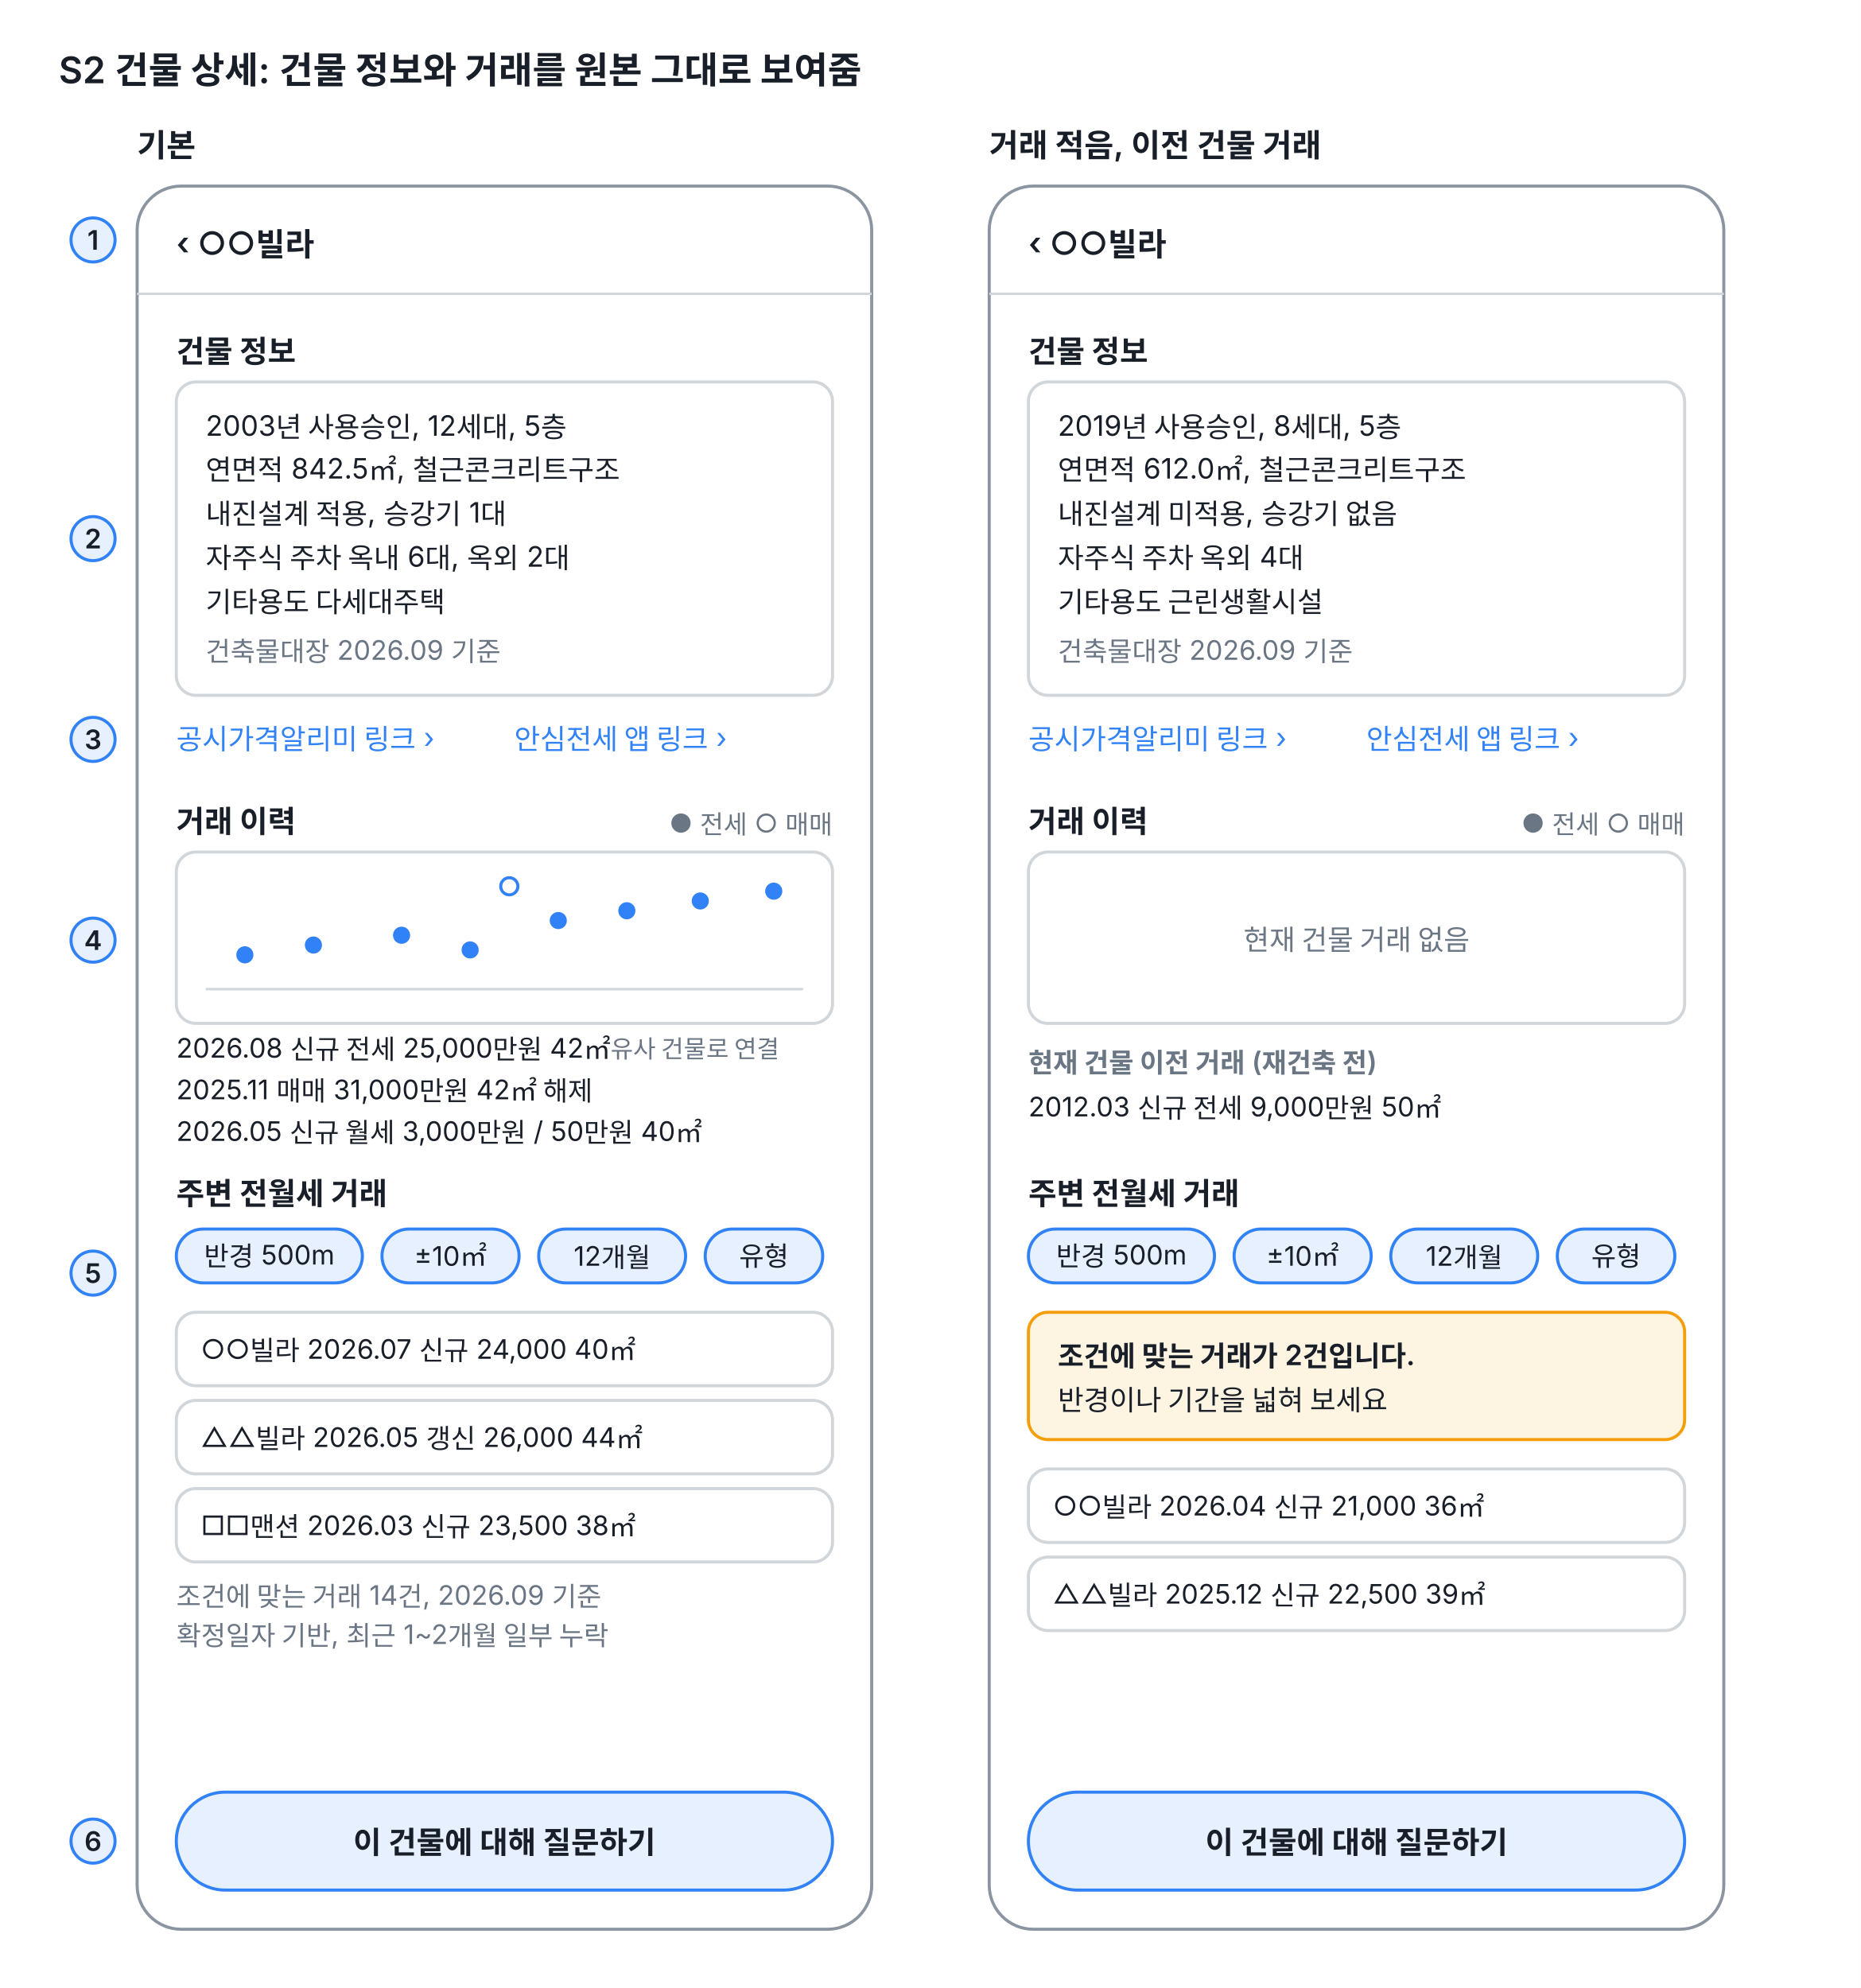
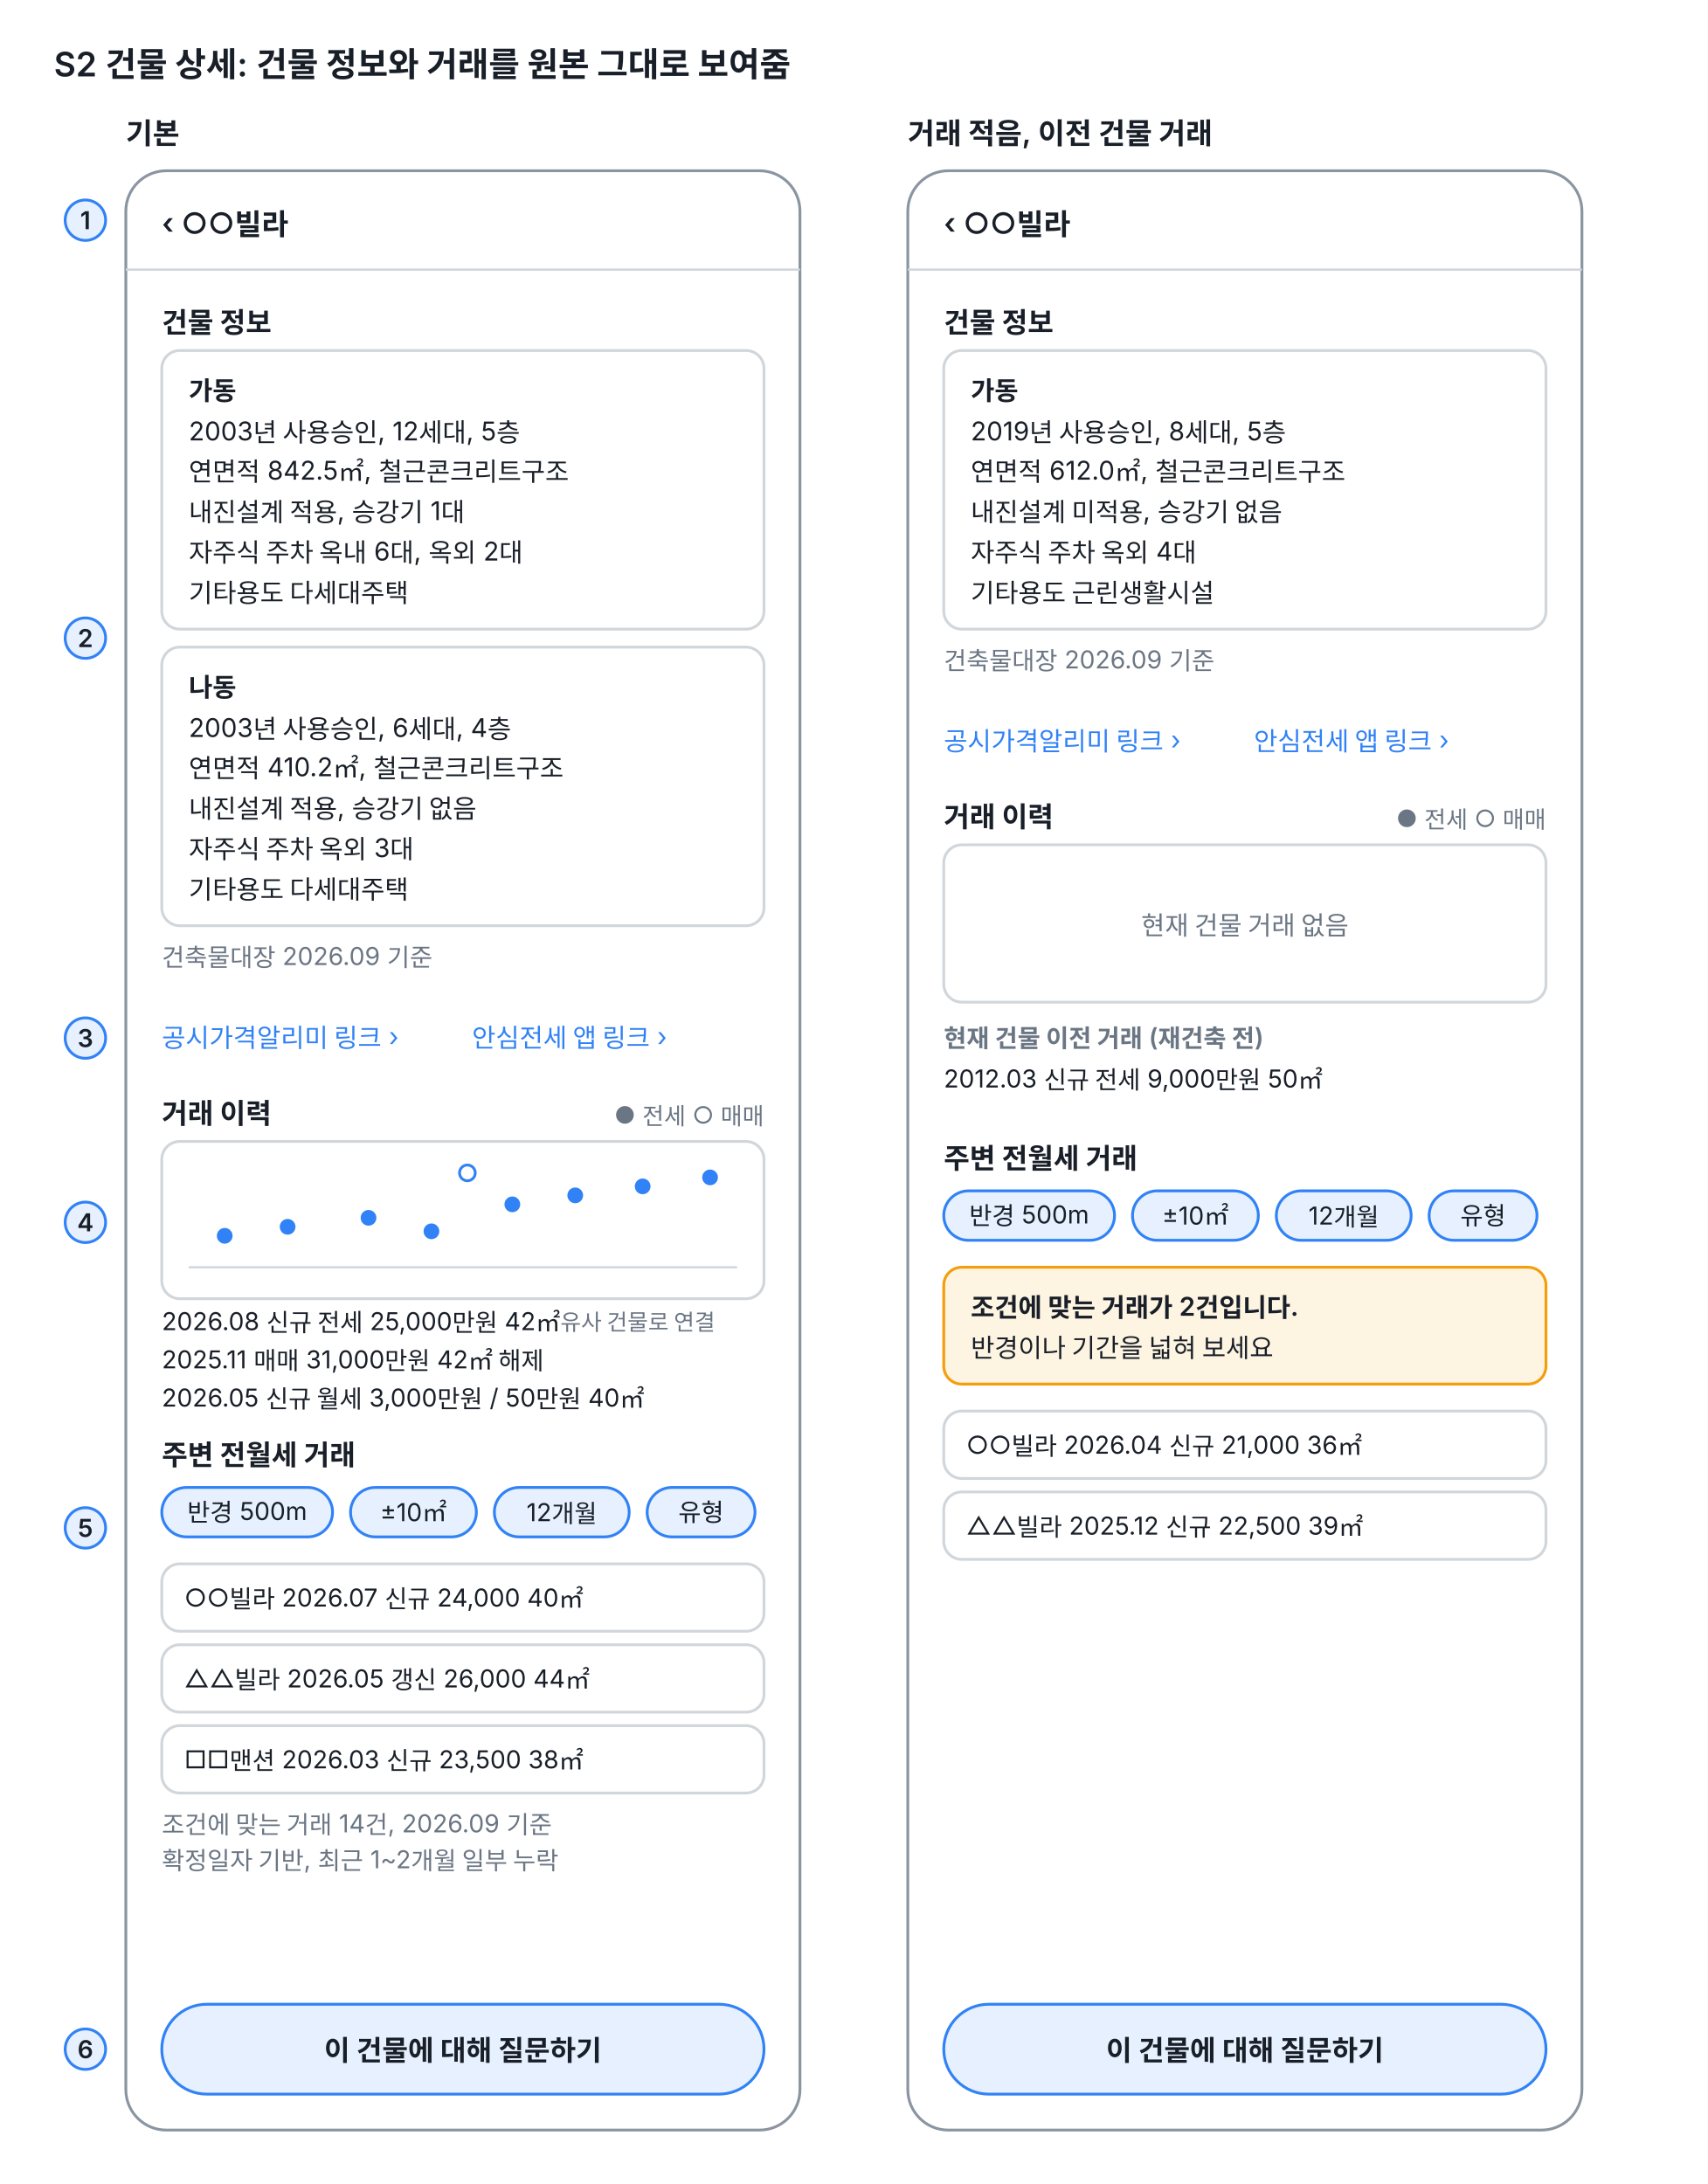
- <svg xmlns="http://www.w3.org/2000/svg" font-family="-apple-system, 'Apple SD Gothic Neo', 'Noto Sans KR', sans-serif" viewBox="0 0 760 812" role="img" aria-label="S2 건물 상세: 건물 정보와 거래를 원본 그대로 보여줌" font-size="12">
+ <svg xmlns="http://www.w3.org/2000/svg" font-family="-apple-system, 'Apple SD Gothic Neo', 'Noto Sans KR', sans-serif" viewBox="0 0 760 972" role="img" aria-label="S2 건물 상세: 건물 정보와 거래를 원본 그대로 보여줌" font-size="12">
  <rect width="100%" height="100%" fill="#ffffff" />
  <text x="24" y="34" font-size="15" font-weight="600" fill="#191f28">S2 건물 상세: 건물 정보와 거래를 원본 그대로 보여줌</text>
  <text x="56" y="64" font-size="13" font-weight="600" fill="#191f28">기본</text>
  <text x="404" y="64" font-size="13" font-weight="600" fill="#191f28">거래 적음, 이전 건물 거래</text>
  <g>
-     <rect x="56" y="76" width="300" height="712" rx="18" fill="none" stroke="#8b95a1" stroke-width="1.25" />
+     <rect x="56" y="76" width="300" height="872" rx="18" fill="none" stroke="#8b95a1" stroke-width="1.25" />
    <line x1="56" x2="356" y1="120" y2="120" stroke="#d1d6db" />
    <text x="72" y="104" font-size="13" font-weight="600" fill="#191f28">‹ ○○빌라</text>
    <text x="72" y="148" font-size="12.5" font-weight="600" fill="#191f28">건물 정보</text>
-     <rect x="72" y="156" width="268" height="128" rx="8" fill="none" stroke="#d1d6db" stroke-width="1.25" />
-     <text x="84" y="178" font-size="11.5" fill="#191f28">2003년 사용승인, 12세대, 5층</text>
-     <text x="84" y="196" font-size="11.5" fill="#191f28">연면적 842.5㎡, 철근콘크리트구조</text>
-     <text x="84" y="214" font-size="11.5" fill="#191f28">내진설계 적용, 승강기 1대</text>
-     <text x="84" y="232" font-size="11.5" fill="#191f28">자주식 주차 옥내 6대, 옥외 2대</text>
-     <text x="84" y="250" font-size="11.5" fill="#191f28">기타용도 다세대주택</text>
-     <text x="84" y="270" font-size="11" fill="#6b7684">건축물대장 2026.09 기준</text>
-     <text x="72" y="306" font-size="11.5" fill="#3182f6">공시가격알리미 링크 ›</text>
-     <text x="210" y="306" font-size="11.5" fill="#3182f6">안심전세 앱 링크 ›</text>
-     <text x="72" y="340" font-size="12.5" font-weight="600" fill="#191f28">거래 이력</text>
-     <text x="340" y="340" font-size="10.5" text-anchor="end" fill="#6b7684">● 전세  ○ 매매</text>
-     <rect x="72" y="348" width="268" height="70" rx="8" fill="none" stroke="#d1d6db" stroke-width="1.25" />
-     <line x1="84" x2="328" y1="404" y2="404" stroke="#d1d6db" />
-     <circle cx="100" cy="390" r="3.5" fill="#3182f6" />
-     <circle cx="128" cy="386" r="3.5" fill="#3182f6" />
-     <circle cx="164" cy="382" r="3.5" fill="#3182f6" />
-     <circle cx="192" cy="388" r="3.5" fill="#3182f6" />
-     <circle cx="228" cy="376" r="3.5" fill="#3182f6" />
-     <circle cx="256" cy="372" r="3.5" fill="#3182f6" />
-     <circle cx="286" cy="368" r="3.5" fill="#3182f6" />
-     <circle cx="316" cy="364" r="3.5" fill="#3182f6" />
-     <circle cx="208" cy="362" r="3.5" fill="none" stroke="#3182f6" stroke-width="1.25" />
-     <text x="72" y="432" font-size="11" fill="#191f28">2026.08  신규 전세  25,000만원  42㎡<tspan fill="#6b7684" font-size="10">  유사 건물로 연결</tspan>
+     <rect x="72" y="156" width="268" height="124" rx="8" fill="none" stroke="#d1d6db" stroke-width="1.25" />
+     <text x="84" y="178" font-size="11.5" font-weight="600" fill="#191f28">가동</text>
+     <text x="84" y="196" font-size="11.5" fill="#191f28">2003년 사용승인, 12세대, 5층</text>
+     <text x="84" y="214" font-size="11.5" fill="#191f28">연면적 842.5㎡, 철근콘크리트구조</text>
+     <text x="84" y="232" font-size="11.5" fill="#191f28">내진설계 적용, 승강기 1대</text>
+     <text x="84" y="250" font-size="11.5" fill="#191f28">자주식 주차 옥내 6대, 옥외 2대</text>
+     <text x="84" y="268" font-size="11.5" fill="#191f28">기타용도 다세대주택</text>
+     <rect x="72" y="288" width="268" height="124" rx="8" fill="none" stroke="#d1d6db" stroke-width="1.25" />
+     <text x="84" y="310" font-size="11.5" font-weight="600" fill="#191f28">나동</text>
+     <text x="84" y="328" font-size="11.5" fill="#191f28">2003년 사용승인, 6세대, 4층</text>
+     <text x="84" y="346" font-size="11.5" fill="#191f28">연면적 410.2㎡, 철근콘크리트구조</text>
+     <text x="84" y="364" font-size="11.5" fill="#191f28">내진설계 적용, 승강기 없음</text>
+     <text x="84" y="382" font-size="11.5" fill="#191f28">자주식 주차 옥외 3대</text>
+     <text x="84" y="400" font-size="11.5" fill="#191f28">기타용도 다세대주택</text>
+     <text x="72" y="430" font-size="11" fill="#6b7684">건축물대장 2026.09 기준</text>
+     <text x="72" y="466" font-size="11.5" fill="#3182f6">공시가격알리미 링크 ›</text>
+     <text x="210" y="466" font-size="11.5" fill="#3182f6">안심전세 앱 링크 ›</text>
+     <text x="72" y="500" font-size="12.5" font-weight="600" fill="#191f28">거래 이력</text>
+     <text x="340" y="500" font-size="10.5" text-anchor="end" fill="#6b7684">● 전세  ○ 매매</text>
+     <rect x="72" y="508" width="268" height="70" rx="8" fill="none" stroke="#d1d6db" stroke-width="1.25" />
+     <line x1="84" x2="328" y1="564" y2="564" stroke="#d1d6db" />
+     <circle cx="100" cy="550" r="3.5" fill="#3182f6" />
+     <circle cx="128" cy="546" r="3.5" fill="#3182f6" />
+     <circle cx="164" cy="542" r="3.5" fill="#3182f6" />
+     <circle cx="192" cy="548" r="3.5" fill="#3182f6" />
+     <circle cx="228" cy="536" r="3.5" fill="#3182f6" />
+     <circle cx="256" cy="532" r="3.5" fill="#3182f6" />
+     <circle cx="286" cy="528" r="3.5" fill="#3182f6" />
+     <circle cx="316" cy="524" r="3.5" fill="#3182f6" />
+     <circle cx="208" cy="522" r="3.5" fill="none" stroke="#3182f6" stroke-width="1.25" />
+     <text x="72" y="592" font-size="11" fill="#191f28">2026.08  신규 전세  25,000만원  42㎡<tspan fill="#6b7684" font-size="10">  유사 건물로 연결</tspan>
    </text>
-     <text x="72" y="449" font-size="11" fill="#191f28">2025.11  매매  31,000만원  42㎡  해제</text>
-     <text x="72" y="466" font-size="11" fill="#191f28">2026.05  신규 월세  3,000만원 / 50만원  40㎡</text>
-     <text x="72" y="492" font-size="12.5" font-weight="600" fill="#191f28">주변 전월세 거래</text>
-     <rect x="72" y="502" width="76" height="22" rx="11" fill="#3182f6" fill-opacity="0.12" stroke="#3182f6" stroke-width="1.25" />
-     <text x="110.0" y="517" font-size="11" text-anchor="middle" fill="#191f28">반경 500m</text>
-     <rect x="156" y="502" width="56" height="22" rx="11" fill="#3182f6" fill-opacity="0.12" stroke="#3182f6" stroke-width="1.25" />
-     <text x="184.0" y="517" font-size="11" text-anchor="middle" fill="#191f28">±10㎡</text>
-     <rect x="220" y="502" width="60" height="22" rx="11" fill="#3182f6" fill-opacity="0.12" stroke="#3182f6" stroke-width="1.25" />
-     <text x="250.0" y="517" font-size="11" text-anchor="middle" fill="#191f28">12개월</text>
-     <rect x="288" y="502" width="48" height="22" rx="11" fill="#3182f6" fill-opacity="0.12" stroke="#3182f6" stroke-width="1.25" />
-     <text x="312.0" y="517" font-size="11" text-anchor="middle" fill="#191f28">유형</text>
-     <rect x="72" y="536" width="268" height="30" rx="8" fill="none" stroke="#d1d6db" stroke-width="1.25" />
-     <text x="82" y="555" font-size="11" fill="#191f28">○○빌라  2026.07  신규  24,000  40㎡</text>
-     <rect x="72" y="572" width="268" height="30" rx="8" fill="none" stroke="#d1d6db" stroke-width="1.25" />
-     <text x="82" y="591" font-size="11" fill="#191f28">△△빌라  2026.05  갱신  26,000  44㎡</text>
-     <rect x="72" y="608" width="268" height="30" rx="8" fill="none" stroke="#d1d6db" stroke-width="1.25" />
-     <text x="82" y="627" font-size="11" fill="#191f28">□□맨션  2026.03  신규  23,500  38㎡</text>
-     <text x="72" y="656" font-size="11" fill="#6b7684">조건에 맞는 거래 14건, 2026.09 기준</text>
-     <text x="72" y="672" font-size="11" fill="#6b7684">확정일자 기반, 최근 1~2개월 일부 누락</text>
-     <rect x="72" y="732" width="268" height="40" rx="20" fill="#3182f6" fill-opacity="0.12" stroke="#3182f6" stroke-width="1.25" />
-     <text x="206.0" y="757" font-size="12.5" font-weight="600" text-anchor="middle" fill="#191f28">이 건물에 대해 질문하기</text>
+     <text x="72" y="609" font-size="11" fill="#191f28">2025.11  매매  31,000만원  42㎡  해제</text>
+     <text x="72" y="626" font-size="11" fill="#191f28">2026.05  신규 월세  3,000만원 / 50만원  40㎡</text>
+     <text x="72" y="652" font-size="12.5" font-weight="600" fill="#191f28">주변 전월세 거래</text>
+     <rect x="72" y="662" width="76" height="22" rx="11" fill="#3182f6" fill-opacity="0.12" stroke="#3182f6" stroke-width="1.25" />
+     <text x="110.0" y="677" font-size="11" text-anchor="middle" fill="#191f28">반경 500m</text>
+     <rect x="156" y="662" width="56" height="22" rx="11" fill="#3182f6" fill-opacity="0.12" stroke="#3182f6" stroke-width="1.25" />
+     <text x="184.0" y="677" font-size="11" text-anchor="middle" fill="#191f28">±10㎡</text>
+     <rect x="220" y="662" width="60" height="22" rx="11" fill="#3182f6" fill-opacity="0.12" stroke="#3182f6" stroke-width="1.25" />
+     <text x="250.0" y="677" font-size="11" text-anchor="middle" fill="#191f28">12개월</text>
+     <rect x="288" y="662" width="48" height="22" rx="11" fill="#3182f6" fill-opacity="0.12" stroke="#3182f6" stroke-width="1.25" />
+     <text x="312.0" y="677" font-size="11" text-anchor="middle" fill="#191f28">유형</text>
+     <rect x="72" y="696" width="268" height="30" rx="8" fill="none" stroke="#d1d6db" stroke-width="1.25" />
+     <text x="82" y="715" font-size="11" fill="#191f28">○○빌라  2026.07  신규  24,000  40㎡</text>
+     <rect x="72" y="732" width="268" height="30" rx="8" fill="none" stroke="#d1d6db" stroke-width="1.25" />
+     <text x="82" y="751" font-size="11" fill="#191f28">△△빌라  2026.05  갱신  26,000  44㎡</text>
+     <rect x="72" y="768" width="268" height="30" rx="8" fill="none" stroke="#d1d6db" stroke-width="1.25" />
+     <text x="82" y="787" font-size="11" fill="#191f28">□□맨션  2026.03  신규  23,500  38㎡</text>
+     <text x="72" y="816" font-size="11" fill="#6b7684">조건에 맞는 거래 14건, 2026.09 기준</text>
+     <text x="72" y="832" font-size="11" fill="#6b7684">확정일자 기반, 최근 1~2개월 일부 누락</text>
+     <rect x="72" y="892" width="268" height="40" rx="20" fill="#3182f6" fill-opacity="0.12" stroke="#3182f6" stroke-width="1.25" />
+     <text x="206.0" y="917" font-size="12.5" font-weight="600" text-anchor="middle" fill="#191f28">이 건물에 대해 질문하기</text>
  </g>
  <circle cx="38" cy="98" r="9" fill="#3182f6" fill-opacity="0.12" stroke="#3182f6" stroke-width="1.25" />
  <text x="38" y="102" font-size="11" font-weight="600" text-anchor="middle" fill="#191f28">1</text>
-   <circle cx="38" cy="220" r="9" fill="#3182f6" fill-opacity="0.12" stroke="#3182f6" stroke-width="1.25" />
-   <text x="38" y="224" font-size="11" font-weight="600" text-anchor="middle" fill="#191f28">2</text>
-   <circle cx="38" cy="302" r="9" fill="#3182f6" fill-opacity="0.12" stroke="#3182f6" stroke-width="1.25" />
-   <text x="38" y="306" font-size="11" font-weight="600" text-anchor="middle" fill="#191f28">3</text>
-   <circle cx="38" cy="384" r="9" fill="#3182f6" fill-opacity="0.12" stroke="#3182f6" stroke-width="1.25" />
-   <text x="38" y="388" font-size="11" font-weight="600" text-anchor="middle" fill="#191f28">4</text>
-   <circle cx="38" cy="520" r="9" fill="#3182f6" fill-opacity="0.12" stroke="#3182f6" stroke-width="1.25" />
-   <text x="38" y="524" font-size="11" font-weight="600" text-anchor="middle" fill="#191f28">5</text>
-   <circle cx="38" cy="752" r="9" fill="#3182f6" fill-opacity="0.12" stroke="#3182f6" stroke-width="1.25" />
-   <text x="38" y="756" font-size="11" font-weight="600" text-anchor="middle" fill="#191f28">6</text>
+   <circle cx="38" cy="284" r="9" fill="#3182f6" fill-opacity="0.12" stroke="#3182f6" stroke-width="1.25" />
+   <text x="38" y="288" font-size="11" font-weight="600" text-anchor="middle" fill="#191f28">2</text>
+   <circle cx="38" cy="462" r="9" fill="#3182f6" fill-opacity="0.12" stroke="#3182f6" stroke-width="1.25" />
+   <text x="38" y="466" font-size="11" font-weight="600" text-anchor="middle" fill="#191f28">3</text>
+   <circle cx="38" cy="544" r="9" fill="#3182f6" fill-opacity="0.12" stroke="#3182f6" stroke-width="1.25" />
+   <text x="38" y="548" font-size="11" font-weight="600" text-anchor="middle" fill="#191f28">4</text>
+   <circle cx="38" cy="680" r="9" fill="#3182f6" fill-opacity="0.12" stroke="#3182f6" stroke-width="1.25" />
+   <text x="38" y="684" font-size="11" font-weight="600" text-anchor="middle" fill="#191f28">5</text>
+   <circle cx="38" cy="912" r="9" fill="#3182f6" fill-opacity="0.12" stroke="#3182f6" stroke-width="1.25" />
+   <text x="38" y="916" font-size="11" font-weight="600" text-anchor="middle" fill="#191f28">6</text>
  <g>
-     <rect x="404" y="76" width="300" height="712" rx="18" fill="none" stroke="#8b95a1" stroke-width="1.25" />
+     <rect x="404" y="76" width="300" height="872" rx="18" fill="none" stroke="#8b95a1" stroke-width="1.25" />
    <line x1="404" x2="704" y1="120" y2="120" stroke="#d1d6db" />
    <text x="420" y="104" font-size="13" font-weight="600" fill="#191f28">‹ ○○빌라</text>
    <text x="420" y="148" font-size="12.5" font-weight="600" fill="#191f28">건물 정보</text>
-     <rect x="420" y="156" width="268" height="128" rx="8" fill="none" stroke="#d1d6db" stroke-width="1.25" />
-     <text x="432" y="178" font-size="11.5" fill="#191f28">2019년 사용승인, 8세대, 5층</text>
-     <text x="432" y="196" font-size="11.5" fill="#191f28">연면적 612.0㎡, 철근콘크리트구조</text>
-     <text x="432" y="214" font-size="11.5" fill="#191f28">내진설계 미적용, 승강기 없음</text>
-     <text x="432" y="232" font-size="11.5" fill="#191f28">자주식 주차 옥외 4대</text>
-     <text x="432" y="250" font-size="11.5" fill="#191f28">기타용도 근린생활시설</text>
-     <text x="432" y="270" font-size="11" fill="#6b7684">건축물대장 2026.09 기준</text>
-     <text x="420" y="306" font-size="11.5" fill="#3182f6">공시가격알리미 링크 ›</text>
-     <text x="558" y="306" font-size="11.5" fill="#3182f6">안심전세 앱 링크 ›</text>
-     <text x="420" y="340" font-size="12.5" font-weight="600" fill="#191f28">거래 이력</text>
-     <text x="688" y="340" font-size="10.5" text-anchor="end" fill="#6b7684">● 전세  ○ 매매</text>
-     <rect x="420" y="348" width="268" height="70" rx="8" fill="none" stroke="#d1d6db" stroke-width="1.25" />
-     <text x="554.0" y="388" font-size="11.5" text-anchor="middle" fill="#6b7684">현재 건물 거래 없음</text>
-     <text x="420" y="438" font-size="11" font-weight="600" fill="#6b7684">현재 건물 이전 거래 (재건축 전)</text>
-     <text x="420" y="456" font-size="11" fill="#191f28">2012.03  신규 전세  9,000만원  50㎡</text>
-     <text x="420" y="492" font-size="12.5" font-weight="600" fill="#191f28">주변 전월세 거래</text>
-     <rect x="420" y="502" width="76" height="22" rx="11" fill="#3182f6" fill-opacity="0.12" stroke="#3182f6" stroke-width="1.25" />
-     <text x="458.0" y="517" font-size="11" text-anchor="middle" fill="#191f28">반경 500m</text>
-     <rect x="504" y="502" width="56" height="22" rx="11" fill="#3182f6" fill-opacity="0.12" stroke="#3182f6" stroke-width="1.25" />
-     <text x="532.0" y="517" font-size="11" text-anchor="middle" fill="#191f28">±10㎡</text>
-     <rect x="568" y="502" width="60" height="22" rx="11" fill="#3182f6" fill-opacity="0.12" stroke="#3182f6" stroke-width="1.25" />
-     <text x="598.0" y="517" font-size="11" text-anchor="middle" fill="#191f28">12개월</text>
-     <rect x="636" y="502" width="48" height="22" rx="11" fill="#3182f6" fill-opacity="0.12" stroke="#3182f6" stroke-width="1.25" />
-     <text x="660.0" y="517" font-size="11" text-anchor="middle" fill="#191f28">유형</text>
-     <rect x="420" y="536" width="268" height="52" rx="8" fill="#f59e0b" fill-opacity="0.12" stroke="#f59e0b" stroke-width="1.25" />
-     <text x="432" y="558" font-size="11.5" font-weight="600" fill="#191f28">조건에 맞는 거래가 2건입니다.</text>
-     <text x="432" y="576" font-size="11.5" fill="#191f28">반경이나 기간을 넓혀 보세요</text>
-     <rect x="420" y="600" width="268" height="30" rx="8" fill="none" stroke="#d1d6db" stroke-width="1.25" />
-     <text x="430" y="619" font-size="11" fill="#191f28">○○빌라  2026.04  신규  21,000  36㎡</text>
-     <rect x="420" y="636" width="268" height="30" rx="8" fill="none" stroke="#d1d6db" stroke-width="1.25" />
-     <text x="430" y="655" font-size="11" fill="#191f28">△△빌라  2025.12  신규  22,500  39㎡</text>
-     <rect x="420" y="732" width="268" height="40" rx="20" fill="#3182f6" fill-opacity="0.12" stroke="#3182f6" stroke-width="1.25" />
-     <text x="554.0" y="757" font-size="12.5" font-weight="600" text-anchor="middle" fill="#191f28">이 건물에 대해 질문하기</text>
+     <rect x="420" y="156" width="268" height="124" rx="8" fill="none" stroke="#d1d6db" stroke-width="1.25" />
+     <text x="432" y="178" font-size="11.5" font-weight="600" fill="#191f28">가동</text>
+     <text x="432" y="196" font-size="11.5" fill="#191f28">2019년 사용승인, 8세대, 5층</text>
+     <text x="432" y="214" font-size="11.5" fill="#191f28">연면적 612.0㎡, 철근콘크리트구조</text>
+     <text x="432" y="232" font-size="11.5" fill="#191f28">내진설계 미적용, 승강기 없음</text>
+     <text x="432" y="250" font-size="11.5" fill="#191f28">자주식 주차 옥외 4대</text>
+     <text x="432" y="268" font-size="11.5" fill="#191f28">기타용도 근린생활시설</text>
+     <text x="420" y="298" font-size="11" fill="#6b7684">건축물대장 2026.09 기준</text>
+     <text x="420" y="334" font-size="11.5" fill="#3182f6">공시가격알리미 링크 ›</text>
+     <text x="558" y="334" font-size="11.5" fill="#3182f6">안심전세 앱 링크 ›</text>
+     <text x="420" y="368" font-size="12.5" font-weight="600" fill="#191f28">거래 이력</text>
+     <text x="688" y="368" font-size="10.5" text-anchor="end" fill="#6b7684">● 전세  ○ 매매</text>
+     <rect x="420" y="376" width="268" height="70" rx="8" fill="none" stroke="#d1d6db" stroke-width="1.25" />
+     <text x="554.0" y="416" font-size="11.5" text-anchor="middle" fill="#6b7684">현재 건물 거래 없음</text>
+     <text x="420" y="466" font-size="11" font-weight="600" fill="#6b7684">현재 건물 이전 거래 (재건축 전)</text>
+     <text x="420" y="484" font-size="11" fill="#191f28">2012.03  신규 전세  9,000만원  50㎡</text>
+     <text x="420" y="520" font-size="12.5" font-weight="600" fill="#191f28">주변 전월세 거래</text>
+     <rect x="420" y="530" width="76" height="22" rx="11" fill="#3182f6" fill-opacity="0.12" stroke="#3182f6" stroke-width="1.25" />
+     <text x="458.0" y="545" font-size="11" text-anchor="middle" fill="#191f28">반경 500m</text>
+     <rect x="504" y="530" width="56" height="22" rx="11" fill="#3182f6" fill-opacity="0.12" stroke="#3182f6" stroke-width="1.25" />
+     <text x="532.0" y="545" font-size="11" text-anchor="middle" fill="#191f28">±10㎡</text>
+     <rect x="568" y="530" width="60" height="22" rx="11" fill="#3182f6" fill-opacity="0.12" stroke="#3182f6" stroke-width="1.25" />
+     <text x="598.0" y="545" font-size="11" text-anchor="middle" fill="#191f28">12개월</text>
+     <rect x="636" y="530" width="48" height="22" rx="11" fill="#3182f6" fill-opacity="0.12" stroke="#3182f6" stroke-width="1.25" />
+     <text x="660.0" y="545" font-size="11" text-anchor="middle" fill="#191f28">유형</text>
+     <rect x="420" y="564" width="268" height="52" rx="8" fill="#f59e0b" fill-opacity="0.12" stroke="#f59e0b" stroke-width="1.25" />
+     <text x="432" y="586" font-size="11.5" font-weight="600" fill="#191f28">조건에 맞는 거래가 2건입니다.</text>
+     <text x="432" y="604" font-size="11.5" fill="#191f28">반경이나 기간을 넓혀 보세요</text>
+     <rect x="420" y="628" width="268" height="30" rx="8" fill="none" stroke="#d1d6db" stroke-width="1.25" />
+     <text x="430" y="647" font-size="11" fill="#191f28">○○빌라  2026.04  신규  21,000  36㎡</text>
+     <rect x="420" y="664" width="268" height="30" rx="8" fill="none" stroke="#d1d6db" stroke-width="1.25" />
+     <text x="430" y="683" font-size="11" fill="#191f28">△△빌라  2025.12  신규  22,500  39㎡</text>
+     <rect x="420" y="892" width="268" height="40" rx="20" fill="#3182f6" fill-opacity="0.12" stroke="#3182f6" stroke-width="1.25" />
+     <text x="554.0" y="917" font-size="12.5" font-weight="600" text-anchor="middle" fill="#191f28">이 건물에 대해 질문하기</text>
  </g>
</svg>
